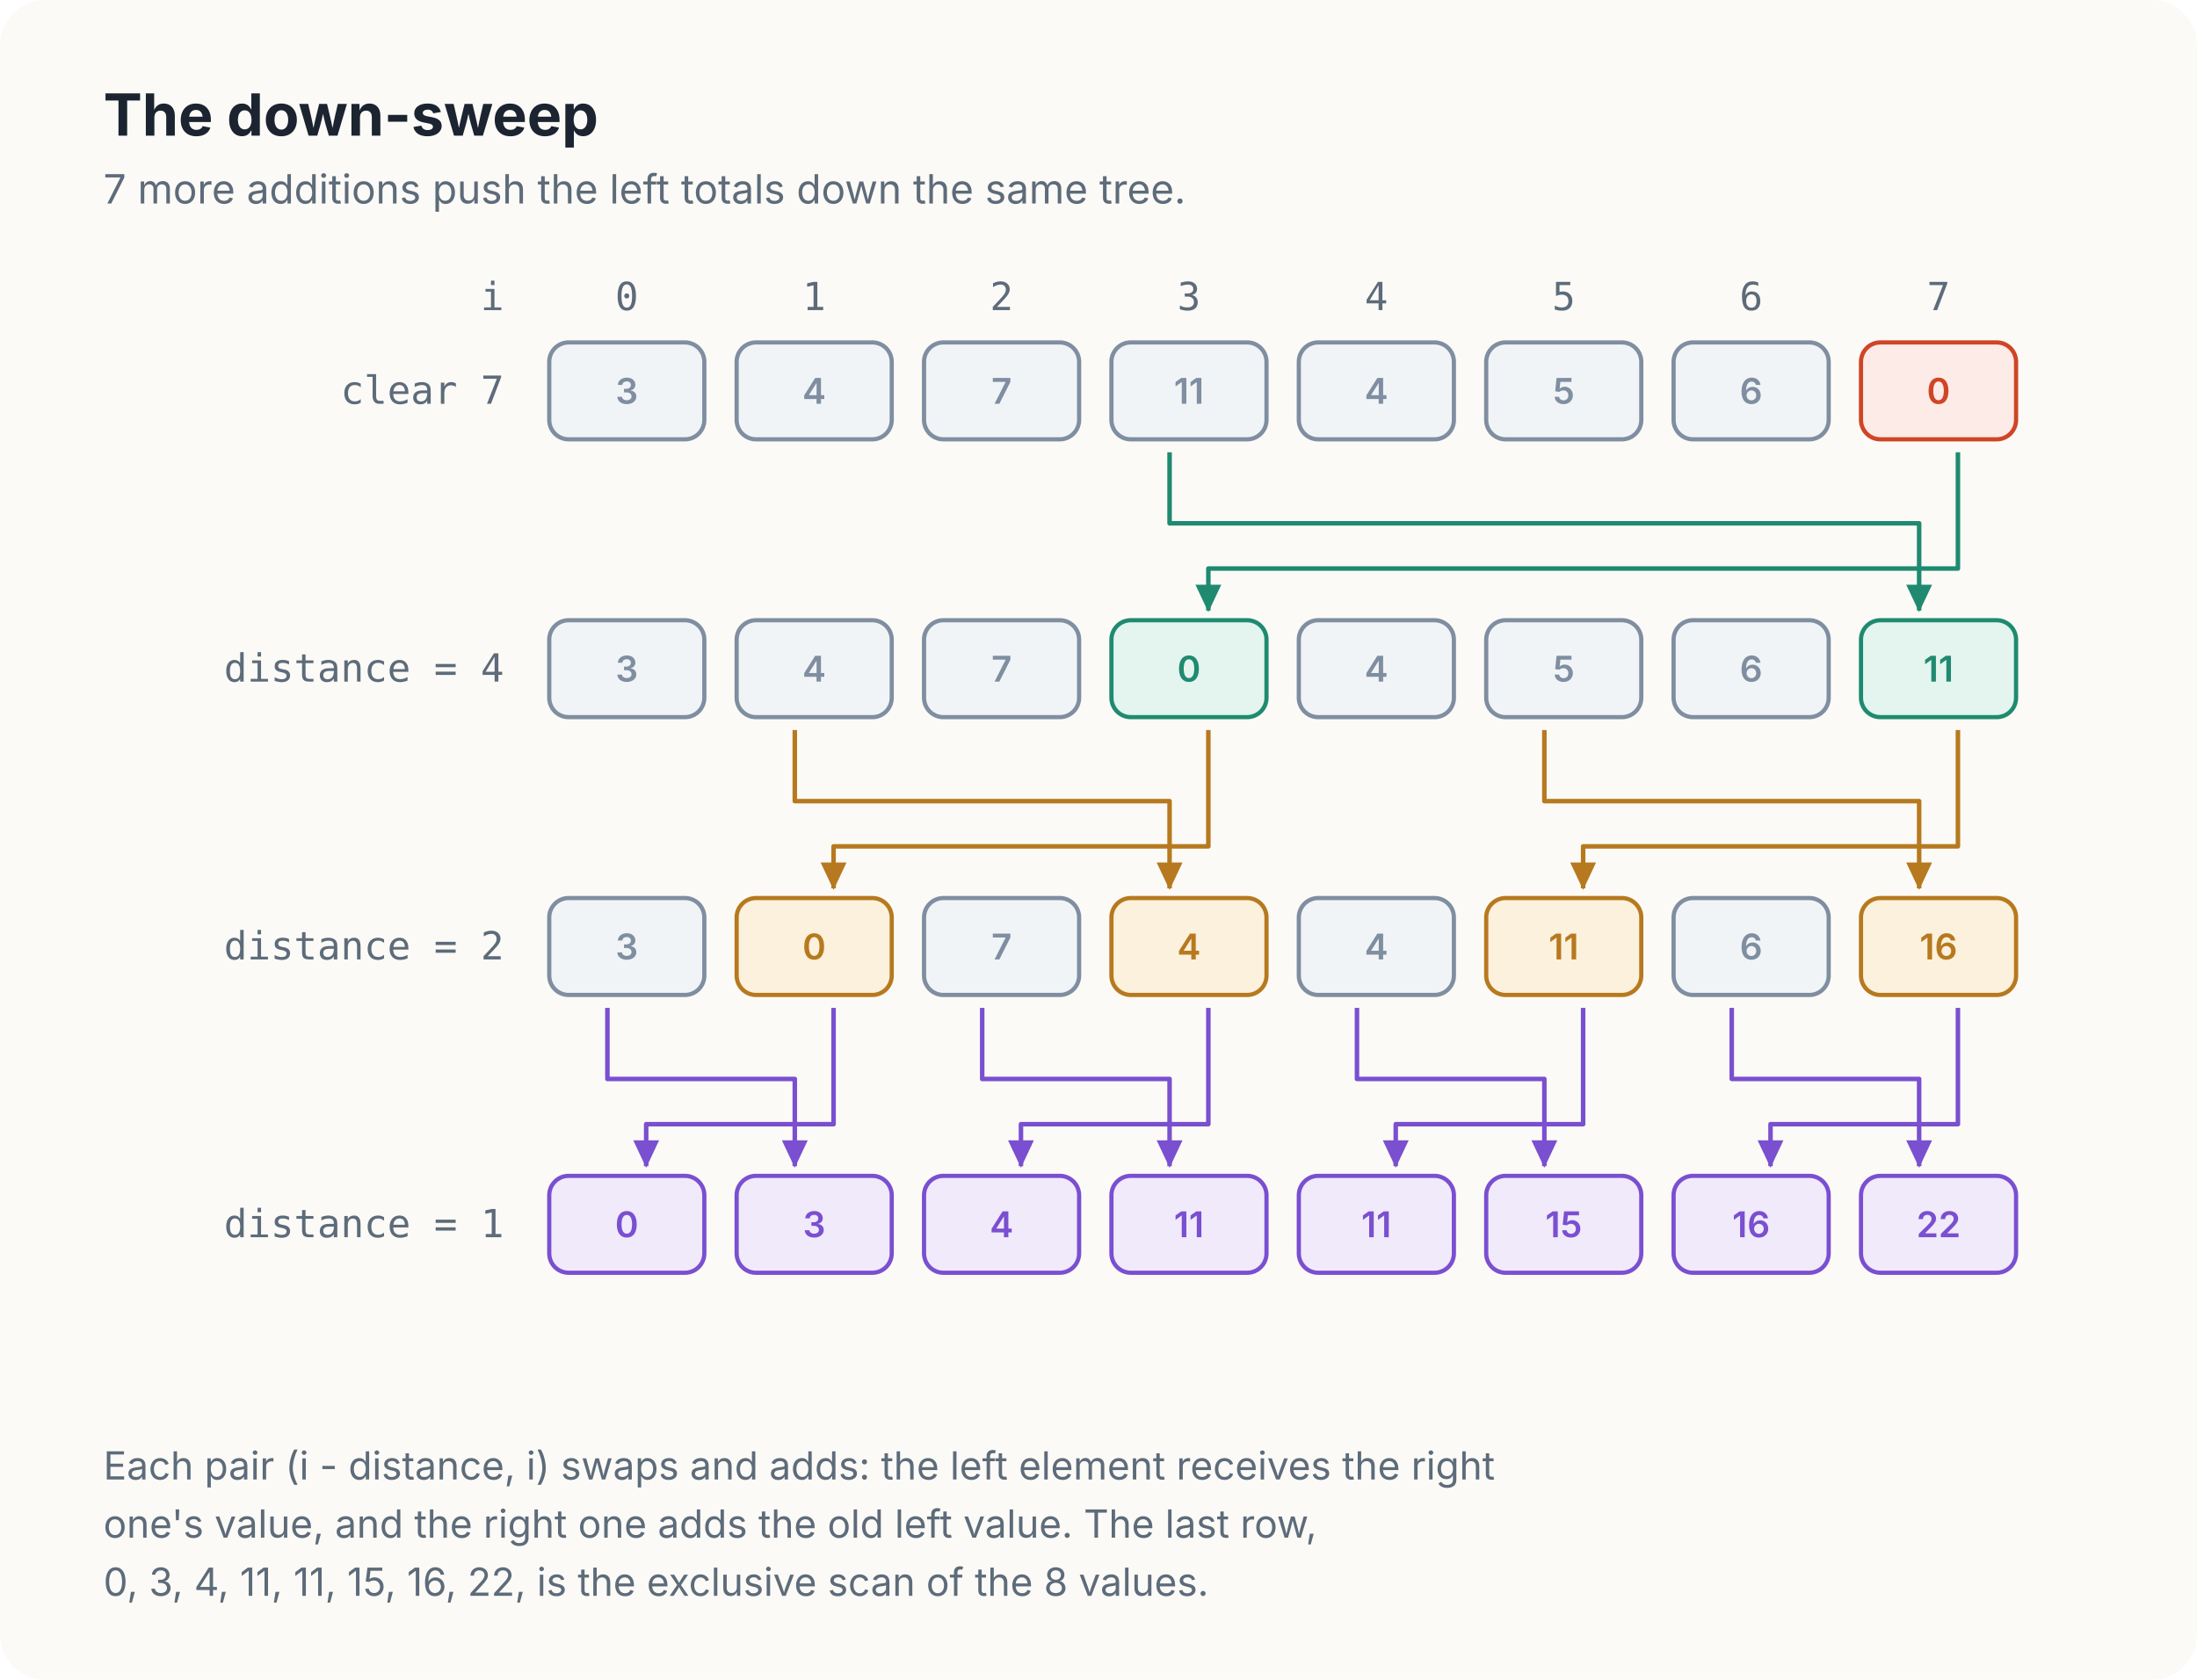
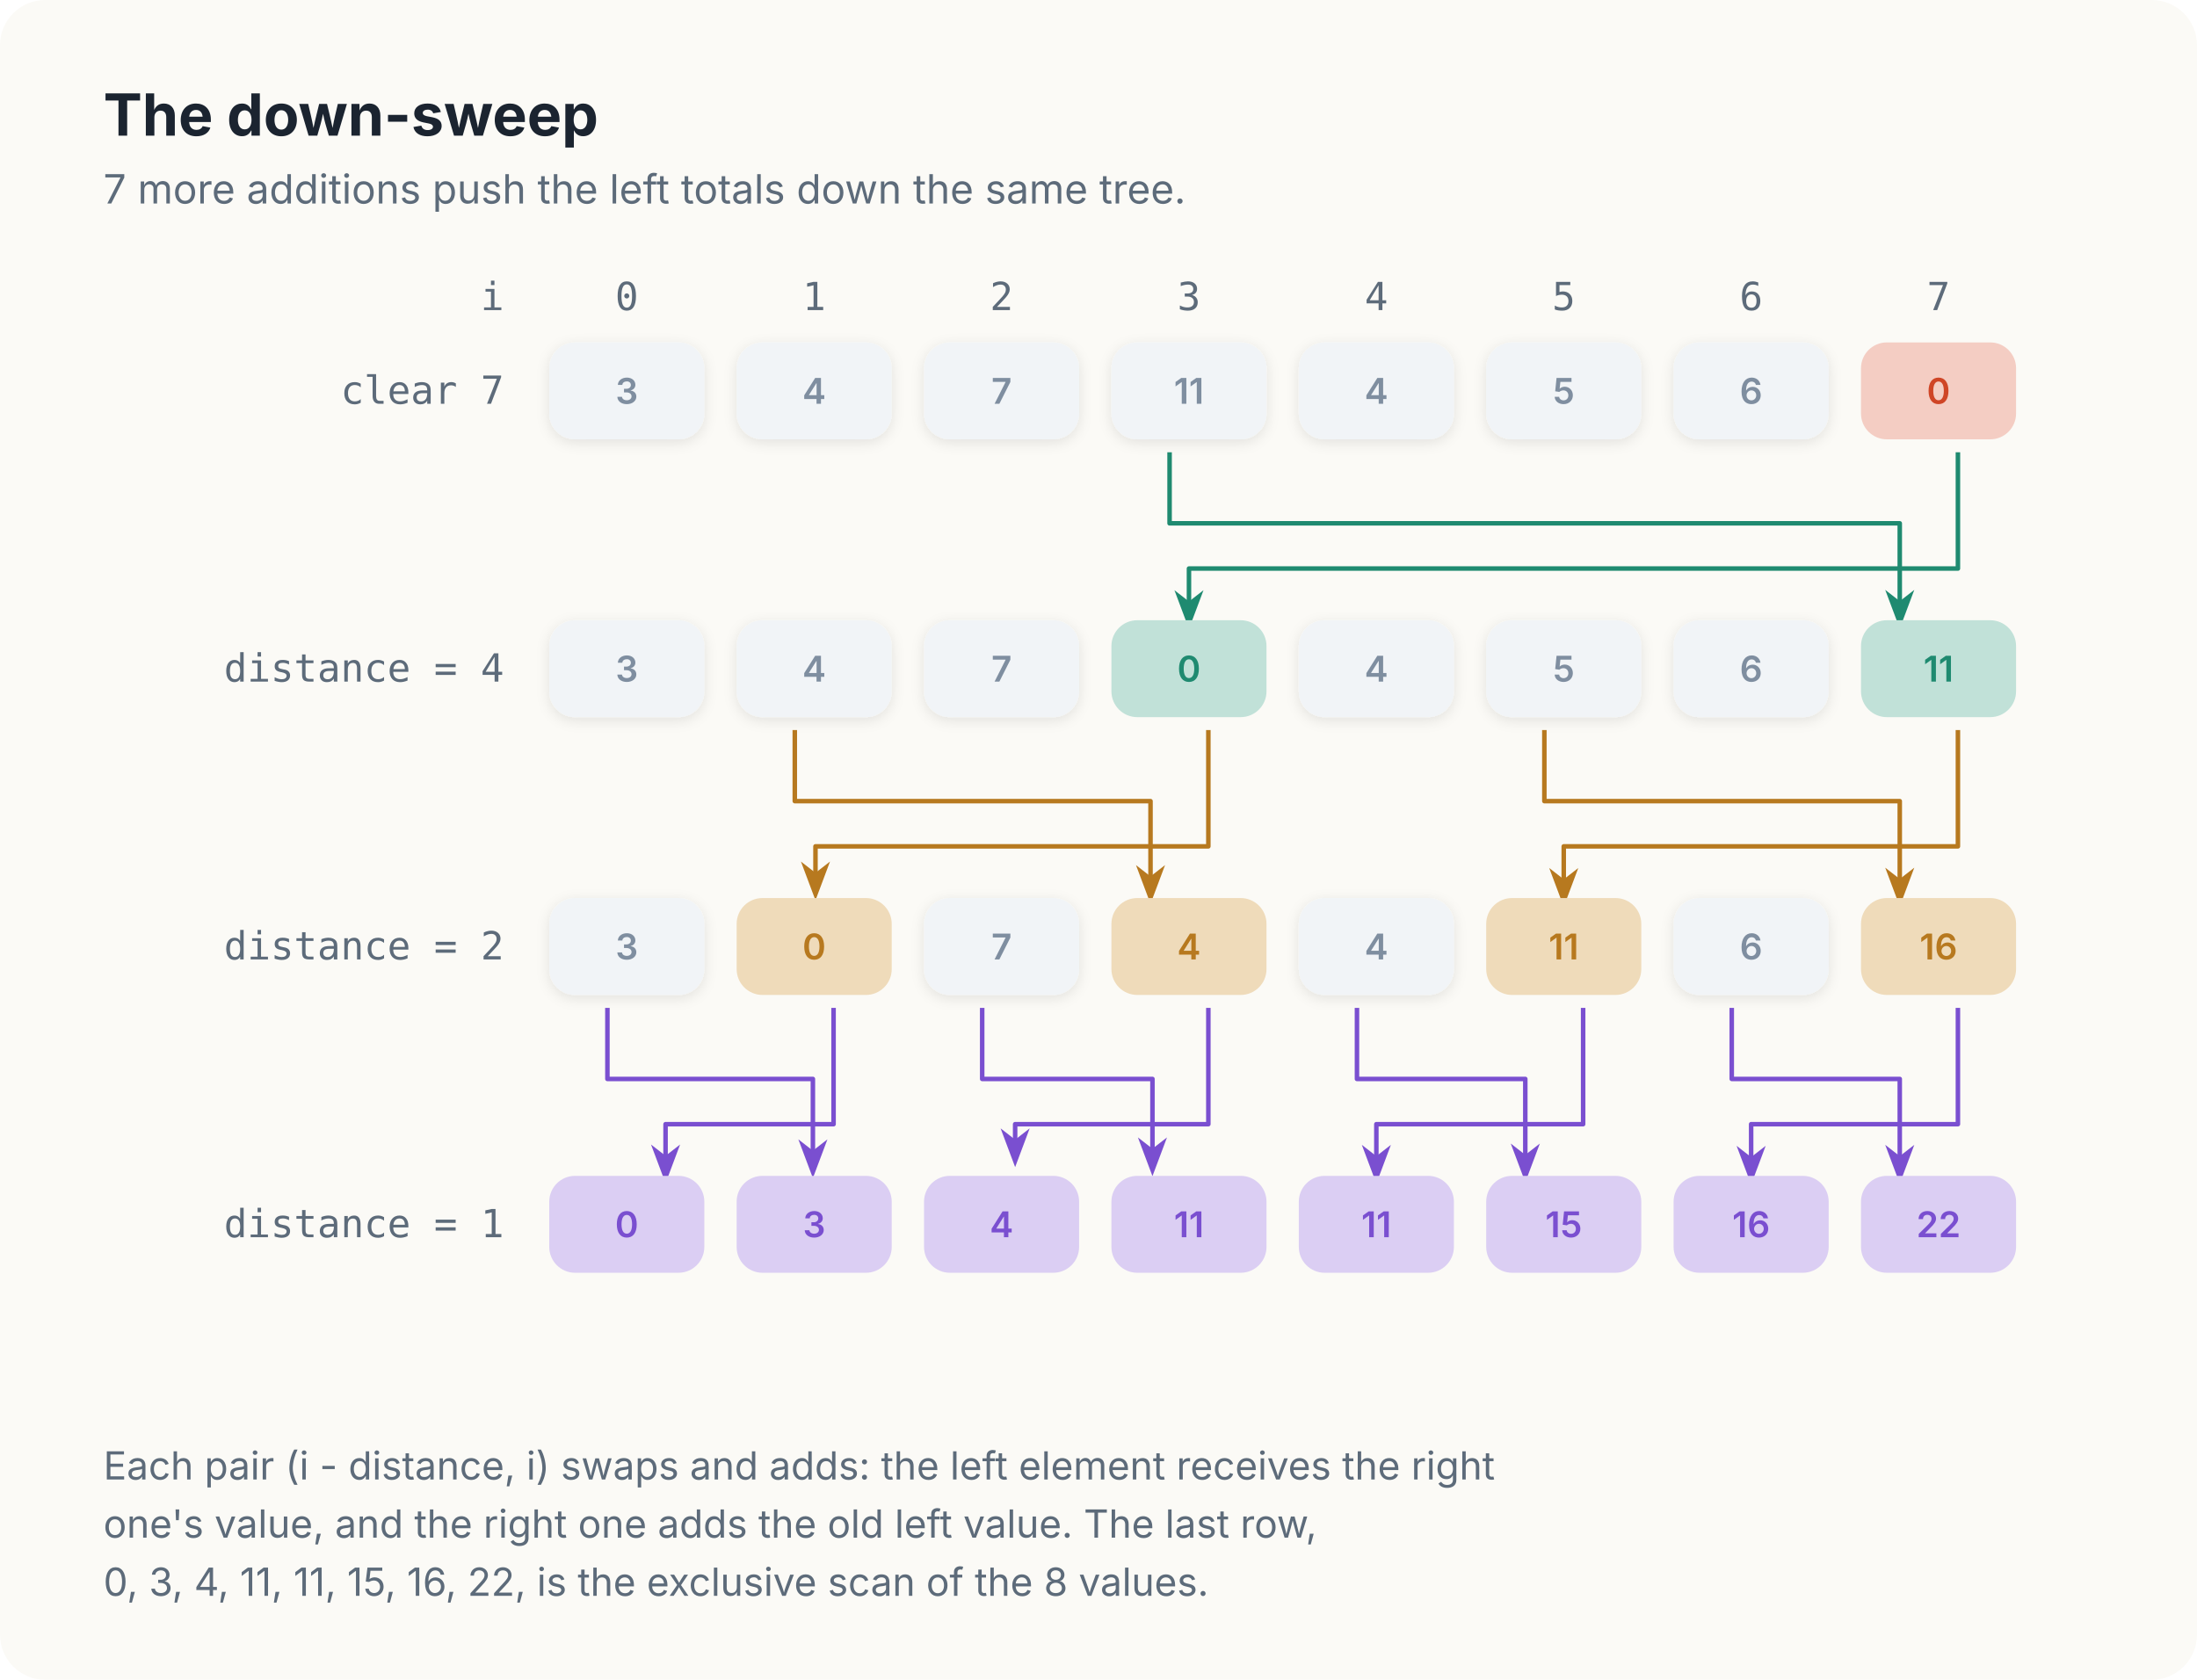
<svg xmlns="http://www.w3.org/2000/svg" viewBox="0 0 680 520" width="680" height="520" role="img" aria-label="The down-sweep of the Blelloch scan. Element 7 is set to 0. Distance 4: elements 3 and 7 become 0 and 11. Distance 2: elements 1, 3, 5, 7 become 0, 4, 11, 16. Distance 1: all 8 become 0, 3, 4, 11, 11, 15, 16, 22, the exclusive scan.">
+   <defs>
+     <filter id="m3-shadow" x="-10%" y="-20%" width="120%" height="160%">
+       <feDropShadow dx="0" dy="1" stdDeviation="1" flood-color="#000" flood-opacity="0.18" />
+       <feDropShadow dx="0" dy="1" stdDeviation="2" flood-color="#000" flood-opacity="0.10" />
+     </filter>
+   </defs>
  <style>
    text { font-family: Inter, "Segoe UI", "Helvetica Neue", Helvetica, Arial, sans-serif; fill: #1B2430; }
    .title { font-size: 18px; font-weight: 650; }
    .lede { font-size: 12.5px; fill: #5D6B7A; }
    .name { font-size: 14px; font-weight: 650; }
    .sub { font-size: 12px; fill: #5D6B7A; }
    .note { font-size: 12px; fill: #5D6B7A; }
    .tab { font-size: 11.5px; font-weight: 650; letter-spacing: 0.04em; fill: #5D6B7A; }
    .mono { font-family: "JetBrains Mono", "SF Mono", Menlo, Consolas, monospace; font-size: 12px; }
    .dim { fill: #8794A3; }
    .strong { font-weight: 700; }
    .trap { fill: #CF4526; font-weight: 700; }
    .pill { font-size: 11px; font-weight: 600; }
    .wire { fill: none; stroke: #3F5873; stroke-width: 1.8; stroke-linecap: round; stroke-linejoin: round; }
    .wire.danger { stroke: #CF4526; stroke-dasharray: 6 5; }
    .wire.idle { stroke: #7F8EA0; stroke-dasharray: 2 5; }
  </style>
  <defs>
    <filter id="lift" x="-10%" y="-10%" width="120%" height="135%">
      <feDropShadow dx="0" dy="2" stdDeviation="3" flood-color="#1B2430" flood-opacity="0.13" />
    </filter>
    <linearGradient id="thor-body" x1="0" y1="0" x2="0" y2="1">
      <stop offset="0" stop-color="#C6CCD5" />
      <stop offset="1" stop-color="#979EA9" />
    </linearGradient>
    <linearGradient id="switch-body" x1="0" y1="0" x2="0" y2="1">
      <stop offset="0" stop-color="#3B4656" />
      <stop offset="1" stop-color="#232B37" />
    </linearGradient>
-     <marker id="head" viewBox="0 0 10 10" refX="8.5" refY="5" markerUnits="userSpaceOnUse" markerWidth="11" markerHeight="11" orient="auto">
-       <path d="M0.5,1 L9,5 L0.5,9 Z" fill="#3F5873" />
+     <marker id="head" viewBox="0 0 12 9" refX="6" refY="4.5" markerUnits="userSpaceOnUse" markerWidth="12" markerHeight="9" orient="auto">
+       <path d="M0,0 L12,4.5 L0,9 L3.5,4.5 Z" fill="#3F5873" />
    </marker>
-     <marker id="head-danger" viewBox="0 0 10 10" refX="8.5" refY="5" markerUnits="userSpaceOnUse" markerWidth="11" markerHeight="11" orient="auto">
-       <path d="M0.5,1 L9,5 L0.5,9 Z" fill="#CF4526" />
+     <marker id="head-danger" viewBox="0 0 12 9" refX="6" refY="4.5" markerUnits="userSpaceOnUse" markerWidth="12" markerHeight="9" orient="auto">
+       <path d="M0,0 L12,4.5 L0,9 L3.5,4.5 Z" fill="#CF4526" />
    </marker>
-     <marker id="head-idle" viewBox="0 0 10 10" refX="8.5" refY="5" markerUnits="userSpaceOnUse" markerWidth="11" markerHeight="11" orient="auto">
-       <path d="M0.5,1 L9,5 L0.5,9 Z" fill="#7F8EA0" />
+     <marker id="head-idle" viewBox="0 0 12 9" refX="6" refY="4.5" markerUnits="userSpaceOnUse" markerWidth="12" markerHeight="9" orient="auto">
+       <path d="M0,0 L12,4.5 L0,9 L3.5,4.5 Z" fill="#7F8EA0" />
    </marker>
  </defs>
  <rect width="680" height="520" rx="14" fill="#FBFAF6" />
  <text x="32.0" y="42.0" class="title" text-anchor="start" xml:space="preserve">The down-sweep</text>
  <text x="32.0" y="63.0" class="lede" text-anchor="start" xml:space="preserve">7 more additions push the left totals down the same tree.</text>
  <text x="156.0" y="96.0" class="mono" text-anchor="end" style="fill:#5D6B7A" xml:space="preserve">i</text>
  <text x="194.0" y="96.0" class="mono" text-anchor="middle" style="fill:#5D6B7A" xml:space="preserve">0</text>
  <text x="252.0" y="96.0" class="mono" text-anchor="middle" style="fill:#5D6B7A" xml:space="preserve">1</text>
  <text x="310.0" y="96.0" class="mono" text-anchor="middle" style="fill:#5D6B7A" xml:space="preserve">2</text>
  <text x="368.0" y="96.0" class="mono" text-anchor="middle" style="fill:#5D6B7A" xml:space="preserve">3</text>
  <text x="426.0" y="96.0" class="mono" text-anchor="middle" style="fill:#5D6B7A" xml:space="preserve">4</text>
  <text x="484.0" y="96.0" class="mono" text-anchor="middle" style="fill:#5D6B7A" xml:space="preserve">5</text>
  <text x="542.0" y="96.0" class="mono" text-anchor="middle" style="fill:#5D6B7A" xml:space="preserve">6</text>
  <text x="600.0" y="96.0" class="mono" text-anchor="middle" style="fill:#5D6B7A" xml:space="preserve">7</text>
  <text x="156.0" y="125.0" class="mono" text-anchor="end" style="fill:#5D6B7A" xml:space="preserve">clear 7</text>
-   <rect x="170.0" y="106.0" width="48.0" height="30.0" rx="6" fill="#F1F4F7" stroke="#7F8EA0" stroke-width="1.3" />
+   <rect filter="url(#m3-shadow)" x="170.0" y="106.0" width="48.0" height="30.0" rx="8" fill="#F1F4F7" stroke="none" stroke-width="1.3" />
  <text x="194.0" y="125.0" class="pill" text-anchor="middle" style="fill:#7F8EA0" xml:space="preserve">3</text>
-   <rect x="228.0" y="106.0" width="48.0" height="30.0" rx="6" fill="#F1F4F7" stroke="#7F8EA0" stroke-width="1.3" />
+   <rect filter="url(#m3-shadow)" x="228.0" y="106.0" width="48.0" height="30.0" rx="8" fill="#F1F4F7" stroke="none" stroke-width="1.3" />
  <text x="252.0" y="125.0" class="pill" text-anchor="middle" style="fill:#7F8EA0" xml:space="preserve">4</text>
-   <rect x="286.0" y="106.0" width="48.0" height="30.0" rx="6" fill="#F1F4F7" stroke="#7F8EA0" stroke-width="1.3" />
+   <rect filter="url(#m3-shadow)" x="286.0" y="106.0" width="48.0" height="30.0" rx="8" fill="#F1F4F7" stroke="none" stroke-width="1.3" />
  <text x="310.0" y="125.0" class="pill" text-anchor="middle" style="fill:#7F8EA0" xml:space="preserve">7</text>
-   <rect x="344.0" y="106.0" width="48.0" height="30.0" rx="6" fill="#F1F4F7" stroke="#7F8EA0" stroke-width="1.3" />
+   <rect filter="url(#m3-shadow)" x="344.0" y="106.0" width="48.0" height="30.0" rx="8" fill="#F1F4F7" stroke="none" stroke-width="1.3" />
  <text x="368.0" y="125.0" class="pill" text-anchor="middle" style="fill:#7F8EA0" xml:space="preserve">11</text>
-   <rect x="402.0" y="106.0" width="48.0" height="30.0" rx="6" fill="#F1F4F7" stroke="#7F8EA0" stroke-width="1.3" />
+   <rect filter="url(#m3-shadow)" x="402.0" y="106.0" width="48.0" height="30.0" rx="8" fill="#F1F4F7" stroke="none" stroke-width="1.3" />
  <text x="426.0" y="125.0" class="pill" text-anchor="middle" style="fill:#7F8EA0" xml:space="preserve">4</text>
-   <rect x="460.0" y="106.0" width="48.0" height="30.0" rx="6" fill="#F1F4F7" stroke="#7F8EA0" stroke-width="1.3" />
+   <rect filter="url(#m3-shadow)" x="460.0" y="106.0" width="48.0" height="30.0" rx="8" fill="#F1F4F7" stroke="none" stroke-width="1.3" />
  <text x="484.0" y="125.0" class="pill" text-anchor="middle" style="fill:#7F8EA0" xml:space="preserve">5</text>
-   <rect x="518.0" y="106.0" width="48.0" height="30.0" rx="6" fill="#F1F4F7" stroke="#7F8EA0" stroke-width="1.3" />
+   <rect filter="url(#m3-shadow)" x="518.0" y="106.0" width="48.0" height="30.0" rx="8" fill="#F1F4F7" stroke="none" stroke-width="1.3" />
  <text x="542.0" y="125.0" class="pill" text-anchor="middle" style="fill:#7F8EA0" xml:space="preserve">6</text>
-   <rect x="576.0" y="106.0" width="48.0" height="30.0" rx="6" fill="#FCEBE6" stroke="#CF4526" stroke-width="1.3" />
+   <rect x="576.0" y="106.0" width="48.0" height="30.0" rx="8" fill="#F4CDC3" stroke="none" stroke-width="1.3" />
  <text x="600.0" y="125.0" class="pill" text-anchor="middle" style="fill:#CF4526" xml:space="preserve">0</text>
-   <path d="M362.0,140.0 V162.0 H594.0 V189.0" fill="none" stroke="#1F8A70" stroke-width="1.4" stroke-linejoin="round" marker-end="url(#m-service)" />
-   <path d="M606.0,140.0 V176.0 H374.0 V189.0" fill="none" stroke="#1F8A70" stroke-width="1.4" stroke-linejoin="round" marker-end="url(#m-service)" />
+   <path d="M362.0,140.0 V162.0 H588.0 V188.6" fill="none" stroke="#1F8A70" stroke-width="1.4" stroke-linejoin="round" marker-end="url(#m-service)" />
+   <path d="M606.0,140.0 V176.0 H368.0 V188.7" fill="none" stroke="#1F8A70" stroke-width="1.4" stroke-linejoin="round" marker-end="url(#m-service)" />
  <text x="156.0" y="211.0" class="mono" text-anchor="end" style="fill:#5D6B7A" xml:space="preserve">distance = 4</text>
-   <rect x="170.0" y="192.0" width="48.0" height="30.0" rx="6" fill="#F1F4F7" stroke="#7F8EA0" stroke-width="1.3" />
+   <rect filter="url(#m3-shadow)" x="170.0" y="192.0" width="48.0" height="30.0" rx="8" fill="#F1F4F7" stroke="none" stroke-width="1.3" />
  <text x="194.0" y="211.0" class="pill" text-anchor="middle" style="fill:#7F8EA0" xml:space="preserve">3</text>
-   <rect x="228.0" y="192.0" width="48.0" height="30.0" rx="6" fill="#F1F4F7" stroke="#7F8EA0" stroke-width="1.3" />
+   <rect filter="url(#m3-shadow)" x="228.0" y="192.0" width="48.0" height="30.0" rx="8" fill="#F1F4F7" stroke="none" stroke-width="1.3" />
  <text x="252.0" y="211.0" class="pill" text-anchor="middle" style="fill:#7F8EA0" xml:space="preserve">4</text>
-   <rect x="286.0" y="192.0" width="48.0" height="30.0" rx="6" fill="#F1F4F7" stroke="#7F8EA0" stroke-width="1.3" />
+   <rect filter="url(#m3-shadow)" x="286.0" y="192.0" width="48.0" height="30.0" rx="8" fill="#F1F4F7" stroke="none" stroke-width="1.3" />
  <text x="310.0" y="211.0" class="pill" text-anchor="middle" style="fill:#7F8EA0" xml:space="preserve">7</text>
-   <rect x="344.0" y="192.0" width="48.0" height="30.0" rx="6" fill="#E4F4EF" stroke="#1F8A70" stroke-width="1.3" />
+   <rect x="344.0" y="192.0" width="48.0" height="30.0" rx="8" fill="#C1E1D8" stroke="none" stroke-width="1.3" />
  <text x="368.0" y="211.0" class="pill" text-anchor="middle" style="fill:#1F8A70" xml:space="preserve">0</text>
-   <rect x="402.0" y="192.0" width="48.0" height="30.0" rx="6" fill="#F1F4F7" stroke="#7F8EA0" stroke-width="1.3" />
+   <rect filter="url(#m3-shadow)" x="402.0" y="192.0" width="48.0" height="30.0" rx="8" fill="#F1F4F7" stroke="none" stroke-width="1.3" />
  <text x="426.0" y="211.0" class="pill" text-anchor="middle" style="fill:#7F8EA0" xml:space="preserve">4</text>
-   <rect x="460.0" y="192.0" width="48.0" height="30.0" rx="6" fill="#F1F4F7" stroke="#7F8EA0" stroke-width="1.3" />
+   <rect filter="url(#m3-shadow)" x="460.0" y="192.0" width="48.0" height="30.0" rx="8" fill="#F1F4F7" stroke="none" stroke-width="1.3" />
  <text x="484.0" y="211.0" class="pill" text-anchor="middle" style="fill:#7F8EA0" xml:space="preserve">5</text>
-   <rect x="518.0" y="192.0" width="48.0" height="30.0" rx="6" fill="#F1F4F7" stroke="#7F8EA0" stroke-width="1.3" />
+   <rect filter="url(#m3-shadow)" x="518.0" y="192.0" width="48.0" height="30.0" rx="8" fill="#F1F4F7" stroke="none" stroke-width="1.3" />
  <text x="542.0" y="211.0" class="pill" text-anchor="middle" style="fill:#7F8EA0" xml:space="preserve">6</text>
-   <rect x="576.0" y="192.0" width="48.0" height="30.0" rx="6" fill="#E4F4EF" stroke="#1F8A70" stroke-width="1.3" />
+   <rect x="576.0" y="192.0" width="48.0" height="30.0" rx="8" fill="#C1E1D8" stroke="none" stroke-width="1.3" />
  <text x="600.0" y="211.0" class="pill" text-anchor="middle" style="fill:#1F8A70" xml:space="preserve">11</text>
-   <path d="M246.0,226.0 V248.0 H362.0 V275.0" fill="none" stroke="#B7791F" stroke-width="1.4" stroke-linejoin="round" marker-end="url(#m-store)" />
-   <path d="M374.0,226.0 V262.0 H258.0 V275.0" fill="none" stroke="#B7791F" stroke-width="1.4" stroke-linejoin="round" marker-end="url(#m-store)" />
-   <path d="M478.0,226.0 V248.0 H594.0 V275.0" fill="none" stroke="#B7791F" stroke-width="1.4" stroke-linejoin="round" marker-end="url(#m-store)" />
-   <path d="M606.0,226.0 V262.0 H490.0 V275.0" fill="none" stroke="#B7791F" stroke-width="1.4" stroke-linejoin="round" marker-end="url(#m-store)" />
+   <path d="M246.0,226.0 V248.0 H356.1 V273.8" fill="none" stroke="#B7791F" stroke-width="1.4" stroke-linejoin="round" marker-end="url(#m-store)" />
+   <path d="M374.0,226.0 V262.0 H252.4 V272.7" fill="none" stroke="#B7791F" stroke-width="1.4" stroke-linejoin="round" marker-end="url(#m-store)" />
+   <path d="M478.0,226.0 V248.0 H588.0 V274.6" fill="none" stroke="#B7791F" stroke-width="1.4" stroke-linejoin="round" marker-end="url(#m-store)" />
+   <path d="M606.0,226.0 V262.0 H484.0 V274.7" fill="none" stroke="#B7791F" stroke-width="1.4" stroke-linejoin="round" marker-end="url(#m-store)" />
  <text x="156.0" y="297.0" class="mono" text-anchor="end" style="fill:#5D6B7A" xml:space="preserve">distance = 2</text>
-   <rect x="170.0" y="278.0" width="48.0" height="30.0" rx="6" fill="#F1F4F7" stroke="#7F8EA0" stroke-width="1.3" />
+   <rect filter="url(#m3-shadow)" x="170.0" y="278.0" width="48.0" height="30.0" rx="8" fill="#F1F4F7" stroke="none" stroke-width="1.3" />
  <text x="194.0" y="297.0" class="pill" text-anchor="middle" style="fill:#7F8EA0" xml:space="preserve">3</text>
-   <rect x="228.0" y="278.0" width="48.0" height="30.0" rx="6" fill="#FBF1DC" stroke="#B7791F" stroke-width="1.3" />
+   <rect x="228.0" y="278.0" width="48.0" height="30.0" rx="8" fill="#EFDBBA" stroke="none" stroke-width="1.3" />
  <text x="252.0" y="297.0" class="pill" text-anchor="middle" style="fill:#B7791F" xml:space="preserve">0</text>
-   <rect x="286.0" y="278.0" width="48.0" height="30.0" rx="6" fill="#F1F4F7" stroke="#7F8EA0" stroke-width="1.3" />
+   <rect filter="url(#m3-shadow)" x="286.0" y="278.0" width="48.0" height="30.0" rx="8" fill="#F1F4F7" stroke="none" stroke-width="1.3" />
  <text x="310.0" y="297.0" class="pill" text-anchor="middle" style="fill:#7F8EA0" xml:space="preserve">7</text>
-   <rect x="344.0" y="278.0" width="48.0" height="30.0" rx="6" fill="#FBF1DC" stroke="#B7791F" stroke-width="1.3" />
+   <rect x="344.0" y="278.0" width="48.0" height="30.0" rx="8" fill="#EFDBBA" stroke="none" stroke-width="1.3" />
  <text x="368.0" y="297.0" class="pill" text-anchor="middle" style="fill:#B7791F" xml:space="preserve">4</text>
-   <rect x="402.0" y="278.0" width="48.0" height="30.0" rx="6" fill="#F1F4F7" stroke="#7F8EA0" stroke-width="1.3" />
+   <rect filter="url(#m3-shadow)" x="402.0" y="278.0" width="48.0" height="30.0" rx="8" fill="#F1F4F7" stroke="none" stroke-width="1.3" />
  <text x="426.0" y="297.0" class="pill" text-anchor="middle" style="fill:#7F8EA0" xml:space="preserve">4</text>
-   <rect x="460.0" y="278.0" width="48.0" height="30.0" rx="6" fill="#FBF1DC" stroke="#B7791F" stroke-width="1.3" />
+   <rect x="460.0" y="278.0" width="48.0" height="30.0" rx="8" fill="#EFDBBA" stroke="none" stroke-width="1.3" />
  <text x="484.0" y="297.0" class="pill" text-anchor="middle" style="fill:#B7791F" xml:space="preserve">11</text>
-   <rect x="518.0" y="278.0" width="48.0" height="30.0" rx="6" fill="#F1F4F7" stroke="#7F8EA0" stroke-width="1.3" />
+   <rect filter="url(#m3-shadow)" x="518.0" y="278.0" width="48.0" height="30.0" rx="8" fill="#F1F4F7" stroke="none" stroke-width="1.3" />
  <text x="542.0" y="297.0" class="pill" text-anchor="middle" style="fill:#7F8EA0" xml:space="preserve">6</text>
-   <rect x="576.0" y="278.0" width="48.0" height="30.0" rx="6" fill="#FBF1DC" stroke="#B7791F" stroke-width="1.3" />
+   <rect x="576.0" y="278.0" width="48.0" height="30.0" rx="8" fill="#EFDBBA" stroke="none" stroke-width="1.3" />
  <text x="600.0" y="297.0" class="pill" text-anchor="middle" style="fill:#B7791F" xml:space="preserve">16</text>
-   <path d="M188.0,312.0 V334.0 H246.0 V361.0" fill="none" stroke="#7A4FD0" stroke-width="1.4" stroke-linejoin="round" marker-end="url(#m-outside)" />
-   <path d="M258.0,312.0 V348.0 H200.0 V361.0" fill="none" stroke="#7A4FD0" stroke-width="1.4" stroke-linejoin="round" marker-end="url(#m-outside)" />
-   <path d="M304.0,312.0 V334.0 H362.0 V361.0" fill="none" stroke="#7A4FD0" stroke-width="1.4" stroke-linejoin="round" marker-end="url(#m-outside)" />
-   <path d="M374.0,312.0 V348.0 H316.0 V361.0" fill="none" stroke="#7A4FD0" stroke-width="1.4" stroke-linejoin="round" marker-end="url(#m-outside)" />
-   <path d="M420.0,312.0 V334.0 H478.0 V361.0" fill="none" stroke="#7A4FD0" stroke-width="1.4" stroke-linejoin="round" marker-end="url(#m-outside)" />
-   <path d="M490.0,312.0 V348.0 H432.0 V361.0" fill="none" stroke="#7A4FD0" stroke-width="1.4" stroke-linejoin="round" marker-end="url(#m-outside)" />
-   <path d="M536.0,312.0 V334.0 H594.0 V361.0" fill="none" stroke="#7A4FD0" stroke-width="1.4" stroke-linejoin="round" marker-end="url(#m-outside)" />
-   <path d="M606.0,312.0 V348.0 H548.0 V361.0" fill="none" stroke="#7A4FD0" stroke-width="1.4" stroke-linejoin="round" marker-end="url(#m-outside)" />
+   <path d="M188.0,312.0 V334.0 H251.6 V358.7" fill="none" stroke="#7A4FD0" stroke-width="1.4" stroke-linejoin="round" marker-end="url(#m-outside)" />
+   <path d="M258.0,312.0 V348.0 H206.0 V360.3" fill="none" stroke="#7A4FD0" stroke-width="1.4" stroke-linejoin="round" marker-end="url(#m-outside)" />
+   <path d="M304.0,312.0 V334.0 H356.7 V358.1" fill="none" stroke="#7A4FD0" stroke-width="1.4" stroke-linejoin="round" marker-end="url(#m-outside)" />
+   <path d="M374.0,312.0 V348.0 H314.2 V355.3" fill="none" stroke="#7A4FD0" stroke-width="1.4" stroke-linejoin="round" marker-end="url(#m-outside)" />
+   <path d="M420.0,312.0 V334.0 H472.1 V360.0" fill="none" stroke="#7A4FD0" stroke-width="1.4" stroke-linejoin="round" marker-end="url(#m-outside)" />
+   <path d="M490.0,312.0 V348.0 H426.0 V360.4" fill="none" stroke="#7A4FD0" stroke-width="1.4" stroke-linejoin="round" marker-end="url(#m-outside)" />
+   <path d="M536.0,312.0 V334.0 H588.0 V360.4" fill="none" stroke="#7A4FD0" stroke-width="1.4" stroke-linejoin="round" marker-end="url(#m-outside)" />
+   <path d="M606.0,312.0 V348.0 H542.0 V360.7" fill="none" stroke="#7A4FD0" stroke-width="1.4" stroke-linejoin="round" marker-end="url(#m-outside)" />
  <text x="156.0" y="383.0" class="mono" text-anchor="end" style="fill:#5D6B7A" xml:space="preserve">distance = 1</text>
-   <rect x="170.0" y="364.0" width="48.0" height="30.0" rx="6" fill="#F0EAFB" stroke="#7A4FD0" stroke-width="1.3" />
+   <rect x="170.0" y="364.0" width="48.0" height="30.0" rx="8" fill="#DBCEF3" stroke="none" stroke-width="1.3" />
  <text x="194.0" y="383.0" class="pill" text-anchor="middle" style="fill:#7A4FD0" xml:space="preserve">0</text>
-   <rect x="228.0" y="364.0" width="48.0" height="30.0" rx="6" fill="#F0EAFB" stroke="#7A4FD0" stroke-width="1.3" />
+   <rect x="228.0" y="364.0" width="48.0" height="30.0" rx="8" fill="#DBCEF3" stroke="none" stroke-width="1.3" />
  <text x="252.0" y="383.0" class="pill" text-anchor="middle" style="fill:#7A4FD0" xml:space="preserve">3</text>
-   <rect x="286.0" y="364.0" width="48.0" height="30.0" rx="6" fill="#F0EAFB" stroke="#7A4FD0" stroke-width="1.3" />
+   <rect x="286.0" y="364.0" width="48.0" height="30.0" rx="8" fill="#DBCEF3" stroke="none" stroke-width="1.3" />
  <text x="310.0" y="383.0" class="pill" text-anchor="middle" style="fill:#7A4FD0" xml:space="preserve">4</text>
-   <rect x="344.0" y="364.0" width="48.0" height="30.0" rx="6" fill="#F0EAFB" stroke="#7A4FD0" stroke-width="1.3" />
+   <rect x="344.0" y="364.0" width="48.0" height="30.0" rx="8" fill="#DBCEF3" stroke="none" stroke-width="1.3" />
  <text x="368.0" y="383.0" class="pill" text-anchor="middle" style="fill:#7A4FD0" xml:space="preserve">11</text>
-   <rect x="402.0" y="364.0" width="48.0" height="30.0" rx="6" fill="#F0EAFB" stroke="#7A4FD0" stroke-width="1.3" />
+   <rect x="402.0" y="364.0" width="48.0" height="30.0" rx="8" fill="#DBCEF3" stroke="none" stroke-width="1.3" />
  <text x="426.0" y="383.0" class="pill" text-anchor="middle" style="fill:#7A4FD0" xml:space="preserve">11</text>
-   <rect x="460.0" y="364.0" width="48.0" height="30.0" rx="6" fill="#F0EAFB" stroke="#7A4FD0" stroke-width="1.3" />
+   <rect x="460.0" y="364.0" width="48.0" height="30.0" rx="8" fill="#DBCEF3" stroke="none" stroke-width="1.3" />
  <text x="484.0" y="383.0" class="pill" text-anchor="middle" style="fill:#7A4FD0" xml:space="preserve">15</text>
-   <rect x="518.0" y="364.0" width="48.0" height="30.0" rx="6" fill="#F0EAFB" stroke="#7A4FD0" stroke-width="1.3" />
+   <rect x="518.0" y="364.0" width="48.0" height="30.0" rx="8" fill="#DBCEF3" stroke="none" stroke-width="1.3" />
  <text x="542.0" y="383.0" class="pill" text-anchor="middle" style="fill:#7A4FD0" xml:space="preserve">16</text>
-   <rect x="576.0" y="364.0" width="48.0" height="30.0" rx="6" fill="#F0EAFB" stroke="#7A4FD0" stroke-width="1.3" />
+   <rect x="576.0" y="364.0" width="48.0" height="30.0" rx="8" fill="#DBCEF3" stroke="none" stroke-width="1.3" />
  <text x="600.0" y="383.0" class="pill" text-anchor="middle" style="fill:#7A4FD0" xml:space="preserve">22</text>
  <defs>
-     <marker id="m-service" viewBox="0 0 10 10" refX="8.5" refY="5" markerUnits="userSpaceOnUse" markerWidth="10" markerHeight="10" orient="auto">
-       <path d="M0.5,1 L9,5 L0.5,9 Z" fill="#1F8A70" />
+     <marker id="m-service" viewBox="0 0 12 9" refX="6" refY="4.5" markerUnits="userSpaceOnUse" markerWidth="12" markerHeight="9" orient="auto">
+       <path d="M0,0 L12,4.5 L0,9 L3.5,4.5 Z" fill="#1F8A70" />
    </marker>
  </defs>
  <defs>
-     <marker id="m-store" viewBox="0 0 10 10" refX="8.5" refY="5" markerUnits="userSpaceOnUse" markerWidth="10" markerHeight="10" orient="auto">
-       <path d="M0.5,1 L9,5 L0.5,9 Z" fill="#B7791F" />
+     <marker id="m-store" viewBox="0 0 12 9" refX="6" refY="4.5" markerUnits="userSpaceOnUse" markerWidth="12" markerHeight="9" orient="auto">
+       <path d="M0,0 L12,4.5 L0,9 L3.5,4.5 Z" fill="#B7791F" />
    </marker>
  </defs>
  <defs>
-     <marker id="m-outside" viewBox="0 0 10 10" refX="8.5" refY="5" markerUnits="userSpaceOnUse" markerWidth="10" markerHeight="10" orient="auto">
-       <path d="M0.5,1 L9,5 L0.5,9 Z" fill="#7A4FD0" />
+     <marker id="m-outside" viewBox="0 0 12 9" refX="6" refY="4.5" markerUnits="userSpaceOnUse" markerWidth="12" markerHeight="9" orient="auto">
+       <path d="M0,0 L12,4.5 L0,9 L3.5,4.5 Z" fill="#7A4FD0" />
    </marker>
  </defs>
  <text x="32.0" y="458.0" class="note" text-anchor="start" xml:space="preserve">Each pair (i - distance, i) swaps and adds: the left element receives the right</text>
  <text x="32.0" y="476.0" class="note" text-anchor="start" xml:space="preserve">one's value, and the right one adds the old left value. The last row,</text>
  <text x="32.0" y="494.0" class="note" text-anchor="start" xml:space="preserve">0, 3, 4, 11, 11, 15, 16, 22, is the exclusive scan of the 8 values.</text>
</svg>
